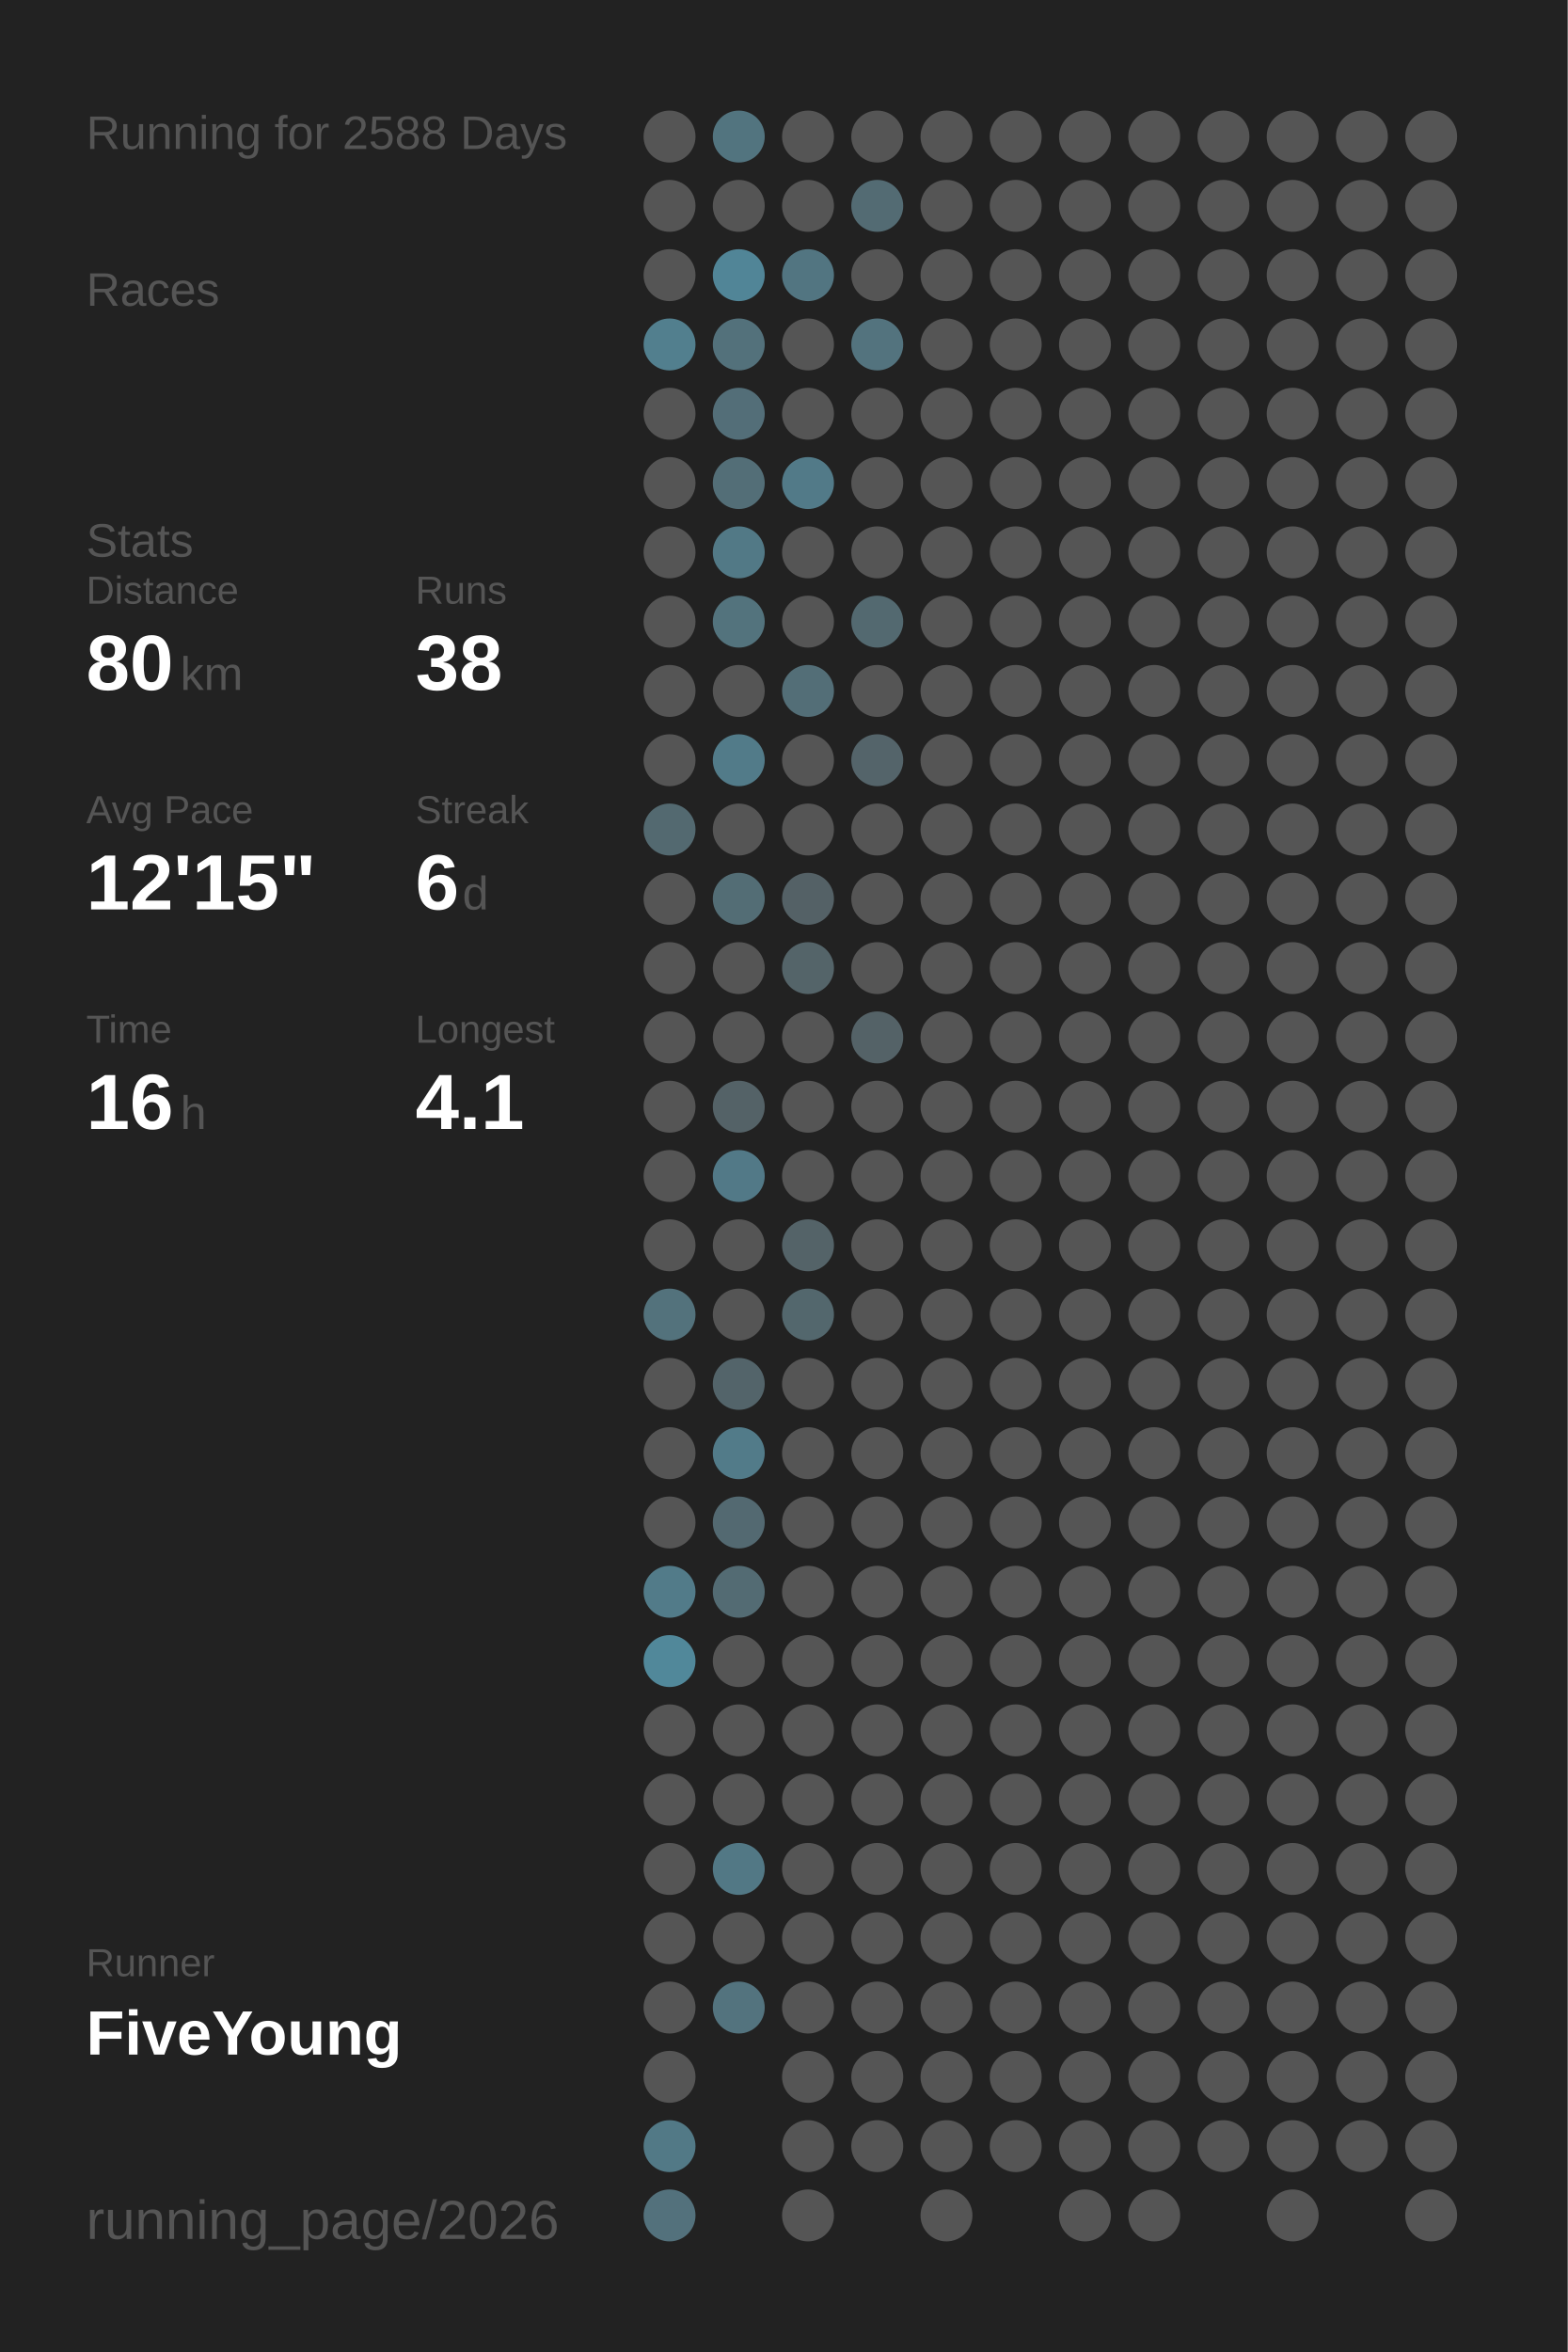
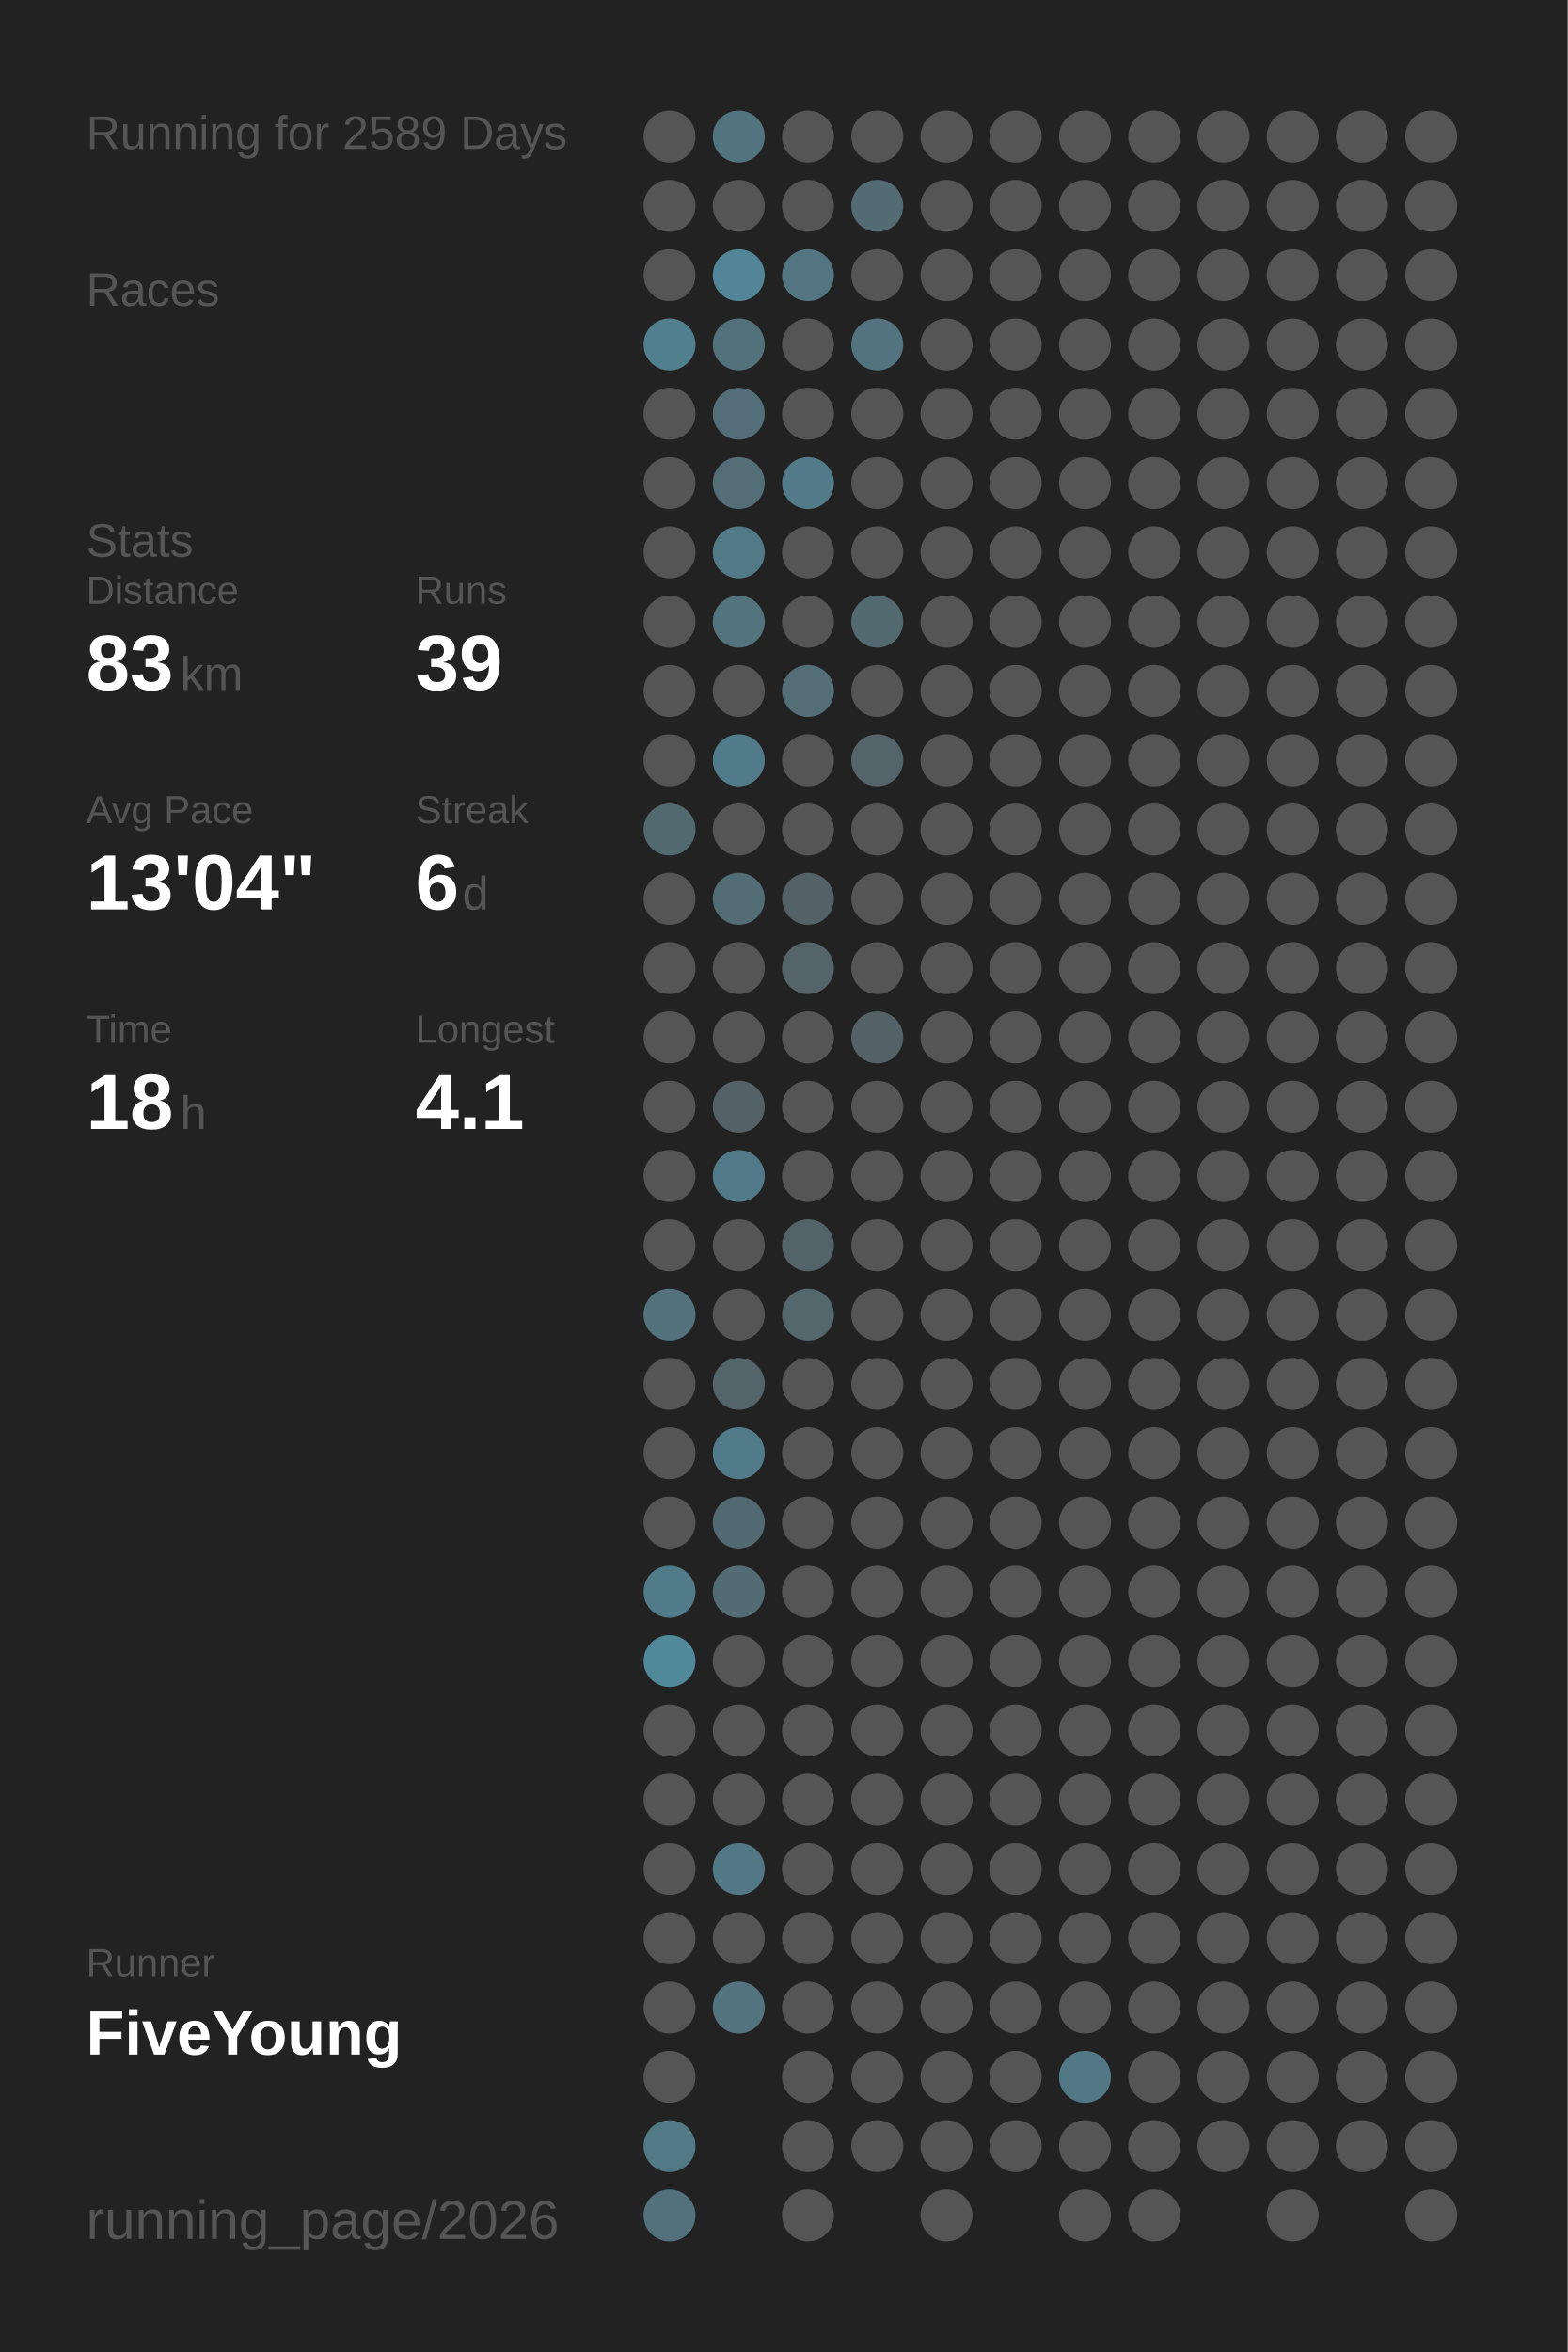
<svg xmlns="http://www.w3.org/2000/svg" baseProfile="full" height="300mm" version="1.1" viewBox="0,0,200,300" width="200mm">
  <defs />
  <rect fill="#222222" height="300" width="200" x="0" y="0" />
-   <text fill="#555555" style="font-size:6px; font-family:Arial;" x="11" y="19">Running for 2588 Days</text>
+   <text fill="#555555" style="font-size:6px; font-family:Arial;" x="11" y="19">Running for 2589 Days</text>
  <text fill="#555555" style="font-size:6px; font-family:Arial;" x="11" y="39">Races</text>
  <text fill="#555555" style="font-size:6px; font-family:Arial;" x="11" y="71">Stats</text>
  <text fill="#555555" style="font-size:5px; font-family:Arial;" x="11" y="77">Distance</text>
-   <text fill="#FFFFFF" style="font-size:10px; font-family:Arial; font-weight:bold;" x="11" y="88">80</text>
+   <text fill="#FFFFFF" style="font-size:10px; font-family:Arial; font-weight:bold;" x="11" y="88">83</text>
  <text fill="#555555" style="font-size:6px; font-family:Arial;" x="23" y="88">km</text>
  <text fill="#555555" style="font-size:5px; font-family:Arial;" x="53" y="77">Runs</text>
-   <text fill="#FFFFFF" style="font-size:10px; font-family:Arial; font-weight:bold;" x="53" y="88">38</text>
+   <text fill="#FFFFFF" style="font-size:10px; font-family:Arial; font-weight:bold;" x="53" y="88">39</text>
  <text fill="#555555" style="font-size:5px; font-family:Arial;" x="11" y="105">Avg Pace</text>
-   <text fill="#FFFFFF" style="font-size:10px; font-family:Arial; font-weight:bold;" x="11" y="116">12'15"</text>
+   <text fill="#FFFFFF" style="font-size:10px; font-family:Arial; font-weight:bold;" x="11" y="116">13'04"</text>
  <text fill="#555555" style="font-size:5px; font-family:Arial;" x="53" y="105">Streak</text>
  <text fill="#FFFFFF" style="font-size:10px; font-family:Arial; font-weight:bold;" x="53" y="116">6</text>
  <text fill="#555555" style="font-size:6px; font-family:Arial;" x="59" y="116">d</text>
  <text fill="#555555" style="font-size:5px; font-family:Arial;" x="11" y="133">Time</text>
-   <text fill="#FFFFFF" style="font-size:10px; font-family:Arial; font-weight:bold;" x="11" y="144">16</text>
+   <text fill="#FFFFFF" style="font-size:10px; font-family:Arial; font-weight:bold;" x="11" y="144">18</text>
  <text fill="#555555" style="font-size:6px; font-family:Arial;" x="23" y="144">h</text>
  <text fill="#555555" style="font-size:5px; font-family:Arial;" x="53" y="133">Longest</text>
  <text fill="#FFFFFF" style="font-size:10px; font-family:Arial; font-weight:bold;" x="53" y="144">4.1</text>
  <text fill="#555555" style="font-size:5px; font-family:Arial;" x="11" y="252.065">Runner</text>
  <text fill="#FFFFFF" style="font-size:8px; font-family:Arial; font-weight:bold;" x="11" y="262.065">FiveYoung</text>
  <text fill="#555555" style="font-size:7px; font-family:Arial;" x="11" y="285.581">running_page/2026</text>
  <circle cx="85.417" cy="17.419" fill="#555555" r="3.312" />
  <circle cx="85.417" cy="26.258" fill="#555555" r="3.312" />
  <circle cx="85.417" cy="35.097" fill="#555555" r="3.312" />
  <circle cx="85.417" cy="43.935" fill="#527f8e" r="3.312" />
  <circle cx="85.417" cy="52.774" fill="#555555" r="3.312" />
  <circle cx="85.417" cy="61.613" fill="#555555" r="3.312" />
  <circle cx="85.417" cy="70.452" fill="#555555" r="3.312" />
  <circle cx="85.417" cy="79.29" fill="#555555" r="3.312" />
  <circle cx="85.417" cy="88.129" fill="#555555" r="3.312" />
  <circle cx="85.417" cy="96.968" fill="#555555" r="3.312" />
  <circle cx="85.417" cy="105.806" fill="#536970" r="3.312" />
  <circle cx="85.417" cy="114.645" fill="#555555" r="3.312" />
  <circle cx="85.417" cy="123.484" fill="#555555" r="3.312" />
  <circle cx="85.417" cy="132.323" fill="#555555" r="3.312" />
  <circle cx="85.417" cy="141.161" fill="#555555" r="3.312" />
  <circle cx="85.417" cy="150" fill="#555555" r="3.312" />
  <circle cx="85.417" cy="158.839" fill="#555555" r="3.312" />
  <circle cx="85.417" cy="167.677" fill="#53727c" r="3.312" />
  <circle cx="85.417" cy="176.516" fill="#555555" r="3.312" />
  <circle cx="85.417" cy="185.355" fill="#555555" r="3.312" />
  <circle cx="85.417" cy="194.194" fill="#555555" r="3.312" />
  <circle cx="85.417" cy="203.032" fill="#527b89" r="3.312" />
  <circle cx="85.417" cy="211.871" fill="#51889a" r="3.312" />
  <circle cx="85.417" cy="220.71" fill="#555555" r="3.312" />
  <circle cx="85.417" cy="229.548" fill="#555555" r="3.312" />
  <circle cx="85.417" cy="238.387" fill="#555555" r="3.312" />
  <circle cx="85.417" cy="247.226" fill="#555555" r="3.312" />
  <circle cx="85.417" cy="256.065" fill="#555555" r="3.312" />
  <circle cx="85.417" cy="264.903" fill="#555555" r="3.312" />
  <circle cx="85.417" cy="273.742" fill="#527986" r="3.312" />
  <circle cx="85.417" cy="282.581" fill="#53717c" r="3.312" />
  <circle cx="94.25" cy="17.419" fill="#52747f" r="3.312" />
  <circle cx="94.25" cy="26.258" fill="#555555" r="3.312" />
  <circle cx="94.25" cy="35.097" fill="#518597" r="3.312" />
  <circle cx="94.25" cy="43.935" fill="#53717b" r="3.312" />
  <circle cx="94.25" cy="52.774" fill="#536e78" r="3.312" />
  <circle cx="94.25" cy="61.613" fill="#536e77" r="3.312" />
  <circle cx="94.25" cy="70.452" fill="#527986" r="3.312" />
  <circle cx="94.25" cy="79.29" fill="#53737d" r="3.312" />
  <circle cx="94.25" cy="88.129" fill="#555555" r="3.312" />
  <circle cx="94.25" cy="96.968" fill="#527b89" r="3.312" />
  <circle cx="94.25" cy="105.806" fill="#555555" r="3.312" />
  <circle cx="94.25" cy="114.645" fill="#536d75" r="3.312" />
  <circle cx="94.25" cy="123.484" fill="#555555" r="3.312" />
  <circle cx="94.25" cy="132.323" fill="#555555" r="3.312" />
  <circle cx="94.25" cy="141.161" fill="#546267" r="3.312" />
  <circle cx="94.25" cy="150" fill="#527987" r="3.312" />
  <circle cx="94.25" cy="158.839" fill="#555555" r="3.312" />
  <circle cx="94.25" cy="167.677" fill="#555555" r="3.312" />
  <circle cx="94.25" cy="176.516" fill="#53646a" r="3.312" />
  <circle cx="94.25" cy="185.355" fill="#527b89" r="3.312" />
  <circle cx="94.25" cy="194.194" fill="#536971" r="3.312" />
  <circle cx="94.25" cy="203.032" fill="#536b73" r="3.312" />
  <circle cx="94.25" cy="211.871" fill="#555555" r="3.312" />
  <circle cx="94.25" cy="220.71" fill="#555555" r="3.312" />
  <circle cx="94.25" cy="229.548" fill="#555555" r="3.312" />
  <circle cx="94.25" cy="238.387" fill="#527885" r="3.312" />
  <circle cx="94.25" cy="247.226" fill="#555555" r="3.312" />
  <circle cx="94.25" cy="256.065" fill="#53737e" r="3.312" />
  <circle cx="103.083" cy="17.419" fill="#555555" r="3.312" />
  <circle cx="103.083" cy="26.258" fill="#555555" r="3.312" />
  <circle cx="103.083" cy="35.097" fill="#527581" r="3.312" />
  <circle cx="103.083" cy="43.935" fill="#555555" r="3.312" />
  <circle cx="103.083" cy="52.774" fill="#555555" r="3.312" />
  <circle cx="103.083" cy="61.613" fill="#527a88" r="3.312" />
  <circle cx="103.083" cy="70.452" fill="#555555" r="3.312" />
  <circle cx="103.083" cy="79.29" fill="#555555" r="3.312" />
  <circle cx="103.083" cy="88.129" fill="#536e77" r="3.312" />
  <circle cx="103.083" cy="96.968" fill="#555555" r="3.312" />
  <circle cx="103.083" cy="105.806" fill="#555555" r="3.312" />
  <circle cx="103.083" cy="114.645" fill="#546166" r="3.312" />
  <circle cx="103.083" cy="123.484" fill="#546469" r="3.312" />
  <circle cx="103.083" cy="132.323" fill="#555555" r="3.312" />
  <circle cx="103.083" cy="141.161" fill="#555555" r="3.312" />
  <circle cx="103.083" cy="150" fill="#555555" r="3.312" />
  <circle cx="103.083" cy="158.839" fill="#546368" r="3.312" />
  <circle cx="103.083" cy="167.677" fill="#53676d" r="3.312" />
  <circle cx="103.083" cy="176.516" fill="#555555" r="3.312" />
  <circle cx="103.083" cy="185.355" fill="#555555" r="3.312" />
  <circle cx="103.083" cy="194.194" fill="#555555" r="3.312" />
  <circle cx="103.083" cy="203.032" fill="#555555" r="3.312" />
  <circle cx="103.083" cy="211.871" fill="#555555" r="3.312" />
  <circle cx="103.083" cy="220.71" fill="#555555" r="3.312" />
  <circle cx="103.083" cy="229.548" fill="#555555" r="3.312" />
  <circle cx="103.083" cy="238.387" fill="#555555" r="3.312" />
  <circle cx="103.083" cy="247.226" fill="#555555" r="3.312" />
  <circle cx="103.083" cy="256.065" fill="#555555" r="3.312" />
  <circle cx="103.083" cy="264.903" fill="#555555" r="3.312" />
  <circle cx="103.083" cy="273.742" fill="#555555" r="3.312" />
  <circle cx="103.083" cy="282.581" fill="#555555" r="3.312" />
  <circle cx="111.917" cy="17.419" fill="#555555" r="3.312" />
  <circle cx="111.917" cy="26.258" fill="#536b73" r="3.312" />
  <circle cx="111.917" cy="35.097" fill="#555555" r="3.312" />
  <circle cx="111.917" cy="43.935" fill="#53737e" r="3.312" />
  <circle cx="111.917" cy="52.774" fill="#555555" r="3.312" />
  <circle cx="111.917" cy="61.613" fill="#555555" r="3.312" />
  <circle cx="111.917" cy="70.452" fill="#555555" r="3.312" />
  <circle cx="111.917" cy="79.29" fill="#536970" r="3.312" />
  <circle cx="111.917" cy="88.129" fill="#555555" r="3.312" />
  <circle cx="111.917" cy="96.968" fill="#54646a" r="3.312" />
  <circle cx="111.917" cy="105.806" fill="#555555" r="3.312" />
  <circle cx="111.917" cy="114.645" fill="#555555" r="3.312" />
  <circle cx="111.917" cy="123.484" fill="#555555" r="3.312" />
  <circle cx="111.917" cy="132.323" fill="#546267" r="3.312" />
  <circle cx="111.917" cy="141.161" fill="#555555" r="3.312" />
  <circle cx="111.917" cy="150" fill="#555555" r="3.312" />
  <circle cx="111.917" cy="158.839" fill="#555555" r="3.312" />
  <circle cx="111.917" cy="167.677" fill="#555555" r="3.312" />
  <circle cx="111.917" cy="176.516" fill="#555555" r="3.312" />
  <circle cx="111.917" cy="185.355" fill="#555555" r="3.312" />
  <circle cx="111.917" cy="194.194" fill="#555555" r="3.312" />
  <circle cx="111.917" cy="203.032" fill="#555555" r="3.312" />
  <circle cx="111.917" cy="211.871" fill="#555555" r="3.312" />
  <circle cx="111.917" cy="220.71" fill="#555555" r="3.312" />
  <circle cx="111.917" cy="229.548" fill="#555555" r="3.312" />
  <circle cx="111.917" cy="238.387" fill="#555555" r="3.312" />
  <circle cx="111.917" cy="247.226" fill="#555555" r="3.312" />
  <circle cx="111.917" cy="256.065" fill="#555555" r="3.312" />
  <circle cx="111.917" cy="264.903" fill="#555555" r="3.312" />
  <circle cx="111.917" cy="273.742" fill="#555555" r="3.312" />
  <circle cx="120.75" cy="17.419" fill="#555555" r="3.312" />
  <circle cx="120.75" cy="26.258" fill="#555555" r="3.312" />
  <circle cx="120.75" cy="35.097" fill="#555555" r="3.312" />
  <circle cx="120.75" cy="43.935" fill="#555555" r="3.312" />
  <circle cx="120.75" cy="52.774" fill="#555555" r="3.312" />
  <circle cx="120.75" cy="61.613" fill="#555555" r="3.312" />
  <circle cx="120.75" cy="70.452" fill="#555555" r="3.312" />
  <circle cx="120.75" cy="79.29" fill="#555555" r="3.312" />
  <circle cx="120.75" cy="88.129" fill="#555555" r="3.312" />
  <circle cx="120.75" cy="96.968" fill="#555555" r="3.312" />
  <circle cx="120.75" cy="105.806" fill="#555555" r="3.312" />
  <circle cx="120.75" cy="114.645" fill="#555555" r="3.312" />
  <circle cx="120.75" cy="123.484" fill="#555555" r="3.312" />
  <circle cx="120.75" cy="132.323" fill="#555555" r="3.312" />
  <circle cx="120.75" cy="141.161" fill="#555555" r="3.312" />
  <circle cx="120.75" cy="150" fill="#555555" r="3.312" />
  <circle cx="120.75" cy="158.839" fill="#555555" r="3.312" />
  <circle cx="120.75" cy="167.677" fill="#555555" r="3.312" />
  <circle cx="120.75" cy="176.516" fill="#555555" r="3.312" />
  <circle cx="120.75" cy="185.355" fill="#555555" r="3.312" />
  <circle cx="120.75" cy="194.194" fill="#555555" r="3.312" />
  <circle cx="120.75" cy="203.032" fill="#555555" r="3.312" />
  <circle cx="120.75" cy="211.871" fill="#555555" r="3.312" />
  <circle cx="120.75" cy="220.71" fill="#555555" r="3.312" />
  <circle cx="120.75" cy="229.548" fill="#555555" r="3.312" />
  <circle cx="120.75" cy="238.387" fill="#555555" r="3.312" />
  <circle cx="120.75" cy="247.226" fill="#555555" r="3.312" />
  <circle cx="120.75" cy="256.065" fill="#555555" r="3.312" />
  <circle cx="120.75" cy="264.903" fill="#555555" r="3.312" />
  <circle cx="120.75" cy="273.742" fill="#555555" r="3.312" />
  <circle cx="120.75" cy="282.581" fill="#555555" r="3.312" />
  <circle cx="129.583" cy="17.419" fill="#555555" r="3.312" />
  <circle cx="129.583" cy="26.258" fill="#555555" r="3.312" />
  <circle cx="129.583" cy="35.097" fill="#555555" r="3.312" />
  <circle cx="129.583" cy="43.935" fill="#555555" r="3.312" />
  <circle cx="129.583" cy="52.774" fill="#555555" r="3.312" />
  <circle cx="129.583" cy="61.613" fill="#555555" r="3.312" />
  <circle cx="129.583" cy="70.452" fill="#555555" r="3.312" />
  <circle cx="129.583" cy="79.29" fill="#555555" r="3.312" />
  <circle cx="129.583" cy="88.129" fill="#555555" r="3.312" />
  <circle cx="129.583" cy="96.968" fill="#555555" r="3.312" />
  <circle cx="129.583" cy="105.806" fill="#555555" r="3.312" />
  <circle cx="129.583" cy="114.645" fill="#555555" r="3.312" />
  <circle cx="129.583" cy="123.484" fill="#555555" r="3.312" />
  <circle cx="129.583" cy="132.323" fill="#555555" r="3.312" />
  <circle cx="129.583" cy="141.161" fill="#555555" r="3.312" />
  <circle cx="129.583" cy="150" fill="#555555" r="3.312" />
  <circle cx="129.583" cy="158.839" fill="#555555" r="3.312" />
  <circle cx="129.583" cy="167.677" fill="#555555" r="3.312" />
  <circle cx="129.583" cy="176.516" fill="#555555" r="3.312" />
  <circle cx="129.583" cy="185.355" fill="#555555" r="3.312" />
  <circle cx="129.583" cy="194.194" fill="#555555" r="3.312" />
  <circle cx="129.583" cy="203.032" fill="#555555" r="3.312" />
  <circle cx="129.583" cy="211.871" fill="#555555" r="3.312" />
  <circle cx="129.583" cy="220.71" fill="#555555" r="3.312" />
  <circle cx="129.583" cy="229.548" fill="#555555" r="3.312" />
  <circle cx="129.583" cy="238.387" fill="#555555" r="3.312" />
  <circle cx="129.583" cy="247.226" fill="#555555" r="3.312" />
  <circle cx="129.583" cy="256.065" fill="#555555" r="3.312" />
  <circle cx="129.583" cy="264.903" fill="#555555" r="3.312" />
  <circle cx="129.583" cy="273.742" fill="#555555" r="3.312" />
  <circle cx="138.417" cy="17.419" fill="#555555" r="3.312" />
  <circle cx="138.417" cy="26.258" fill="#555555" r="3.312" />
  <circle cx="138.417" cy="35.097" fill="#555555" r="3.312" />
  <circle cx="138.417" cy="43.935" fill="#555555" r="3.312" />
  <circle cx="138.417" cy="52.774" fill="#555555" r="3.312" />
  <circle cx="138.417" cy="61.613" fill="#555555" r="3.312" />
  <circle cx="138.417" cy="70.452" fill="#555555" r="3.312" />
  <circle cx="138.417" cy="79.29" fill="#555555" r="3.312" />
  <circle cx="138.417" cy="88.129" fill="#555555" r="3.312" />
  <circle cx="138.417" cy="96.968" fill="#555555" r="3.312" />
  <circle cx="138.417" cy="105.806" fill="#555555" r="3.312" />
  <circle cx="138.417" cy="114.645" fill="#555555" r="3.312" />
  <circle cx="138.417" cy="123.484" fill="#555555" r="3.312" />
  <circle cx="138.417" cy="132.323" fill="#555555" r="3.312" />
  <circle cx="138.417" cy="141.161" fill="#555555" r="3.312" />
  <circle cx="138.417" cy="150" fill="#555555" r="3.312" />
  <circle cx="138.417" cy="158.839" fill="#555555" r="3.312" />
  <circle cx="138.417" cy="167.677" fill="#555555" r="3.312" />
  <circle cx="138.417" cy="176.516" fill="#555555" r="3.312" />
  <circle cx="138.417" cy="185.355" fill="#555555" r="3.312" />
  <circle cx="138.417" cy="194.194" fill="#555555" r="3.312" />
  <circle cx="138.417" cy="203.032" fill="#555555" r="3.312" />
  <circle cx="138.417" cy="211.871" fill="#555555" r="3.312" />
  <circle cx="138.417" cy="220.71" fill="#555555" r="3.312" />
  <circle cx="138.417" cy="229.548" fill="#555555" r="3.312" />
  <circle cx="138.417" cy="238.387" fill="#555555" r="3.312" />
  <circle cx="138.417" cy="247.226" fill="#555555" r="3.312" />
  <circle cx="138.417" cy="256.065" fill="#555555" r="3.312" />
-   <circle cx="138.417" cy="264.903" fill="#555555" r="3.312" />
+   <circle cx="138.417" cy="264.903" fill="#527885" r="3.312" />
  <circle cx="138.417" cy="273.742" fill="#555555" r="3.312" />
  <circle cx="138.417" cy="282.581" fill="#555555" r="3.312" />
  <circle cx="147.25" cy="17.419" fill="#555555" r="3.312" />
  <circle cx="147.25" cy="26.258" fill="#555555" r="3.312" />
  <circle cx="147.25" cy="35.097" fill="#555555" r="3.312" />
  <circle cx="147.25" cy="43.935" fill="#555555" r="3.312" />
  <circle cx="147.25" cy="52.774" fill="#555555" r="3.312" />
  <circle cx="147.25" cy="61.613" fill="#555555" r="3.312" />
  <circle cx="147.25" cy="70.452" fill="#555555" r="3.312" />
  <circle cx="147.25" cy="79.29" fill="#555555" r="3.312" />
  <circle cx="147.25" cy="88.129" fill="#555555" r="3.312" />
  <circle cx="147.25" cy="96.968" fill="#555555" r="3.312" />
  <circle cx="147.25" cy="105.806" fill="#555555" r="3.312" />
  <circle cx="147.25" cy="114.645" fill="#555555" r="3.312" />
  <circle cx="147.25" cy="123.484" fill="#555555" r="3.312" />
  <circle cx="147.25" cy="132.323" fill="#555555" r="3.312" />
  <circle cx="147.25" cy="141.161" fill="#555555" r="3.312" />
  <circle cx="147.25" cy="150" fill="#555555" r="3.312" />
  <circle cx="147.25" cy="158.839" fill="#555555" r="3.312" />
  <circle cx="147.25" cy="167.677" fill="#555555" r="3.312" />
  <circle cx="147.25" cy="176.516" fill="#555555" r="3.312" />
  <circle cx="147.25" cy="185.355" fill="#555555" r="3.312" />
  <circle cx="147.25" cy="194.194" fill="#555555" r="3.312" />
  <circle cx="147.25" cy="203.032" fill="#555555" r="3.312" />
  <circle cx="147.25" cy="211.871" fill="#555555" r="3.312" />
  <circle cx="147.25" cy="220.71" fill="#555555" r="3.312" />
  <circle cx="147.25" cy="229.548" fill="#555555" r="3.312" />
  <circle cx="147.25" cy="238.387" fill="#555555" r="3.312" />
  <circle cx="147.25" cy="247.226" fill="#555555" r="3.312" />
  <circle cx="147.25" cy="256.065" fill="#555555" r="3.312" />
  <circle cx="147.25" cy="264.903" fill="#555555" r="3.312" />
  <circle cx="147.25" cy="273.742" fill="#555555" r="3.312" />
  <circle cx="147.25" cy="282.581" fill="#555555" r="3.312" />
  <circle cx="156.083" cy="17.419" fill="#555555" r="3.312" />
  <circle cx="156.083" cy="26.258" fill="#555555" r="3.312" />
  <circle cx="156.083" cy="35.097" fill="#555555" r="3.312" />
  <circle cx="156.083" cy="43.935" fill="#555555" r="3.312" />
  <circle cx="156.083" cy="52.774" fill="#555555" r="3.312" />
  <circle cx="156.083" cy="61.613" fill="#555555" r="3.312" />
  <circle cx="156.083" cy="70.452" fill="#555555" r="3.312" />
  <circle cx="156.083" cy="79.29" fill="#555555" r="3.312" />
  <circle cx="156.083" cy="88.129" fill="#555555" r="3.312" />
  <circle cx="156.083" cy="96.968" fill="#555555" r="3.312" />
  <circle cx="156.083" cy="105.806" fill="#555555" r="3.312" />
  <circle cx="156.083" cy="114.645" fill="#555555" r="3.312" />
  <circle cx="156.083" cy="123.484" fill="#555555" r="3.312" />
  <circle cx="156.083" cy="132.323" fill="#555555" r="3.312" />
  <circle cx="156.083" cy="141.161" fill="#555555" r="3.312" />
  <circle cx="156.083" cy="150" fill="#555555" r="3.312" />
  <circle cx="156.083" cy="158.839" fill="#555555" r="3.312" />
  <circle cx="156.083" cy="167.677" fill="#555555" r="3.312" />
  <circle cx="156.083" cy="176.516" fill="#555555" r="3.312" />
  <circle cx="156.083" cy="185.355" fill="#555555" r="3.312" />
  <circle cx="156.083" cy="194.194" fill="#555555" r="3.312" />
  <circle cx="156.083" cy="203.032" fill="#555555" r="3.312" />
  <circle cx="156.083" cy="211.871" fill="#555555" r="3.312" />
  <circle cx="156.083" cy="220.71" fill="#555555" r="3.312" />
  <circle cx="156.083" cy="229.548" fill="#555555" r="3.312" />
  <circle cx="156.083" cy="238.387" fill="#555555" r="3.312" />
  <circle cx="156.083" cy="247.226" fill="#555555" r="3.312" />
  <circle cx="156.083" cy="256.065" fill="#555555" r="3.312" />
  <circle cx="156.083" cy="264.903" fill="#555555" r="3.312" />
  <circle cx="156.083" cy="273.742" fill="#555555" r="3.312" />
  <circle cx="164.917" cy="17.419" fill="#555555" r="3.312" />
  <circle cx="164.917" cy="26.258" fill="#555555" r="3.312" />
  <circle cx="164.917" cy="35.097" fill="#555555" r="3.312" />
  <circle cx="164.917" cy="43.935" fill="#555555" r="3.312" />
  <circle cx="164.917" cy="52.774" fill="#555555" r="3.312" />
  <circle cx="164.917" cy="61.613" fill="#555555" r="3.312" />
  <circle cx="164.917" cy="70.452" fill="#555555" r="3.312" />
  <circle cx="164.917" cy="79.29" fill="#555555" r="3.312" />
  <circle cx="164.917" cy="88.129" fill="#555555" r="3.312" />
  <circle cx="164.917" cy="96.968" fill="#555555" r="3.312" />
  <circle cx="164.917" cy="105.806" fill="#555555" r="3.312" />
  <circle cx="164.917" cy="114.645" fill="#555555" r="3.312" />
  <circle cx="164.917" cy="123.484" fill="#555555" r="3.312" />
  <circle cx="164.917" cy="132.323" fill="#555555" r="3.312" />
  <circle cx="164.917" cy="141.161" fill="#555555" r="3.312" />
  <circle cx="164.917" cy="150" fill="#555555" r="3.312" />
  <circle cx="164.917" cy="158.839" fill="#555555" r="3.312" />
  <circle cx="164.917" cy="167.677" fill="#555555" r="3.312" />
  <circle cx="164.917" cy="176.516" fill="#555555" r="3.312" />
  <circle cx="164.917" cy="185.355" fill="#555555" r="3.312" />
  <circle cx="164.917" cy="194.194" fill="#555555" r="3.312" />
  <circle cx="164.917" cy="203.032" fill="#555555" r="3.312" />
  <circle cx="164.917" cy="211.871" fill="#555555" r="3.312" />
  <circle cx="164.917" cy="220.71" fill="#555555" r="3.312" />
  <circle cx="164.917" cy="229.548" fill="#555555" r="3.312" />
  <circle cx="164.917" cy="238.387" fill="#555555" r="3.312" />
  <circle cx="164.917" cy="247.226" fill="#555555" r="3.312" />
  <circle cx="164.917" cy="256.065" fill="#555555" r="3.312" />
  <circle cx="164.917" cy="264.903" fill="#555555" r="3.312" />
  <circle cx="164.917" cy="273.742" fill="#555555" r="3.312" />
  <circle cx="164.917" cy="282.581" fill="#555555" r="3.312" />
  <circle cx="173.75" cy="17.419" fill="#555555" r="3.312" />
  <circle cx="173.75" cy="26.258" fill="#555555" r="3.312" />
  <circle cx="173.75" cy="35.097" fill="#555555" r="3.312" />
  <circle cx="173.75" cy="43.935" fill="#555555" r="3.312" />
  <circle cx="173.75" cy="52.774" fill="#555555" r="3.312" />
  <circle cx="173.75" cy="61.613" fill="#555555" r="3.312" />
  <circle cx="173.75" cy="70.452" fill="#555555" r="3.312" />
  <circle cx="173.75" cy="79.29" fill="#555555" r="3.312" />
  <circle cx="173.75" cy="88.129" fill="#555555" r="3.312" />
  <circle cx="173.75" cy="96.968" fill="#555555" r="3.312" />
  <circle cx="173.75" cy="105.806" fill="#555555" r="3.312" />
  <circle cx="173.75" cy="114.645" fill="#555555" r="3.312" />
  <circle cx="173.75" cy="123.484" fill="#555555" r="3.312" />
  <circle cx="173.75" cy="132.323" fill="#555555" r="3.312" />
  <circle cx="173.75" cy="141.161" fill="#555555" r="3.312" />
  <circle cx="173.75" cy="150" fill="#555555" r="3.312" />
  <circle cx="173.75" cy="158.839" fill="#555555" r="3.312" />
  <circle cx="173.75" cy="167.677" fill="#555555" r="3.312" />
  <circle cx="173.75" cy="176.516" fill="#555555" r="3.312" />
  <circle cx="173.75" cy="185.355" fill="#555555" r="3.312" />
  <circle cx="173.75" cy="194.194" fill="#555555" r="3.312" />
  <circle cx="173.75" cy="203.032" fill="#555555" r="3.312" />
  <circle cx="173.75" cy="211.871" fill="#555555" r="3.312" />
  <circle cx="173.75" cy="220.71" fill="#555555" r="3.312" />
  <circle cx="173.75" cy="229.548" fill="#555555" r="3.312" />
  <circle cx="173.75" cy="238.387" fill="#555555" r="3.312" />
  <circle cx="173.75" cy="247.226" fill="#555555" r="3.312" />
  <circle cx="173.75" cy="256.065" fill="#555555" r="3.312" />
  <circle cx="173.75" cy="264.903" fill="#555555" r="3.312" />
  <circle cx="173.75" cy="273.742" fill="#555555" r="3.312" />
  <circle cx="182.583" cy="17.419" fill="#555555" r="3.312" />
  <circle cx="182.583" cy="26.258" fill="#555555" r="3.312" />
  <circle cx="182.583" cy="35.097" fill="#555555" r="3.312" />
  <circle cx="182.583" cy="43.935" fill="#555555" r="3.312" />
  <circle cx="182.583" cy="52.774" fill="#555555" r="3.312" />
  <circle cx="182.583" cy="61.613" fill="#555555" r="3.312" />
  <circle cx="182.583" cy="70.452" fill="#555555" r="3.312" />
  <circle cx="182.583" cy="79.29" fill="#555555" r="3.312" />
  <circle cx="182.583" cy="88.129" fill="#555555" r="3.312" />
  <circle cx="182.583" cy="96.968" fill="#555555" r="3.312" />
  <circle cx="182.583" cy="105.806" fill="#555555" r="3.312" />
  <circle cx="182.583" cy="114.645" fill="#555555" r="3.312" />
  <circle cx="182.583" cy="123.484" fill="#555555" r="3.312" />
  <circle cx="182.583" cy="132.323" fill="#555555" r="3.312" />
  <circle cx="182.583" cy="141.161" fill="#555555" r="3.312" />
  <circle cx="182.583" cy="150" fill="#555555" r="3.312" />
  <circle cx="182.583" cy="158.839" fill="#555555" r="3.312" />
  <circle cx="182.583" cy="167.677" fill="#555555" r="3.312" />
  <circle cx="182.583" cy="176.516" fill="#555555" r="3.312" />
  <circle cx="182.583" cy="185.355" fill="#555555" r="3.312" />
  <circle cx="182.583" cy="194.194" fill="#555555" r="3.312" />
  <circle cx="182.583" cy="203.032" fill="#555555" r="3.312" />
  <circle cx="182.583" cy="211.871" fill="#555555" r="3.312" />
  <circle cx="182.583" cy="220.71" fill="#555555" r="3.312" />
  <circle cx="182.583" cy="229.548" fill="#555555" r="3.312" />
  <circle cx="182.583" cy="238.387" fill="#555555" r="3.312" />
  <circle cx="182.583" cy="247.226" fill="#555555" r="3.312" />
  <circle cx="182.583" cy="256.065" fill="#555555" r="3.312" />
  <circle cx="182.583" cy="264.903" fill="#555555" r="3.312" />
  <circle cx="182.583" cy="273.742" fill="#555555" r="3.312" />
  <circle cx="182.583" cy="282.581" fill="#555555" r="3.312" />
</svg>
